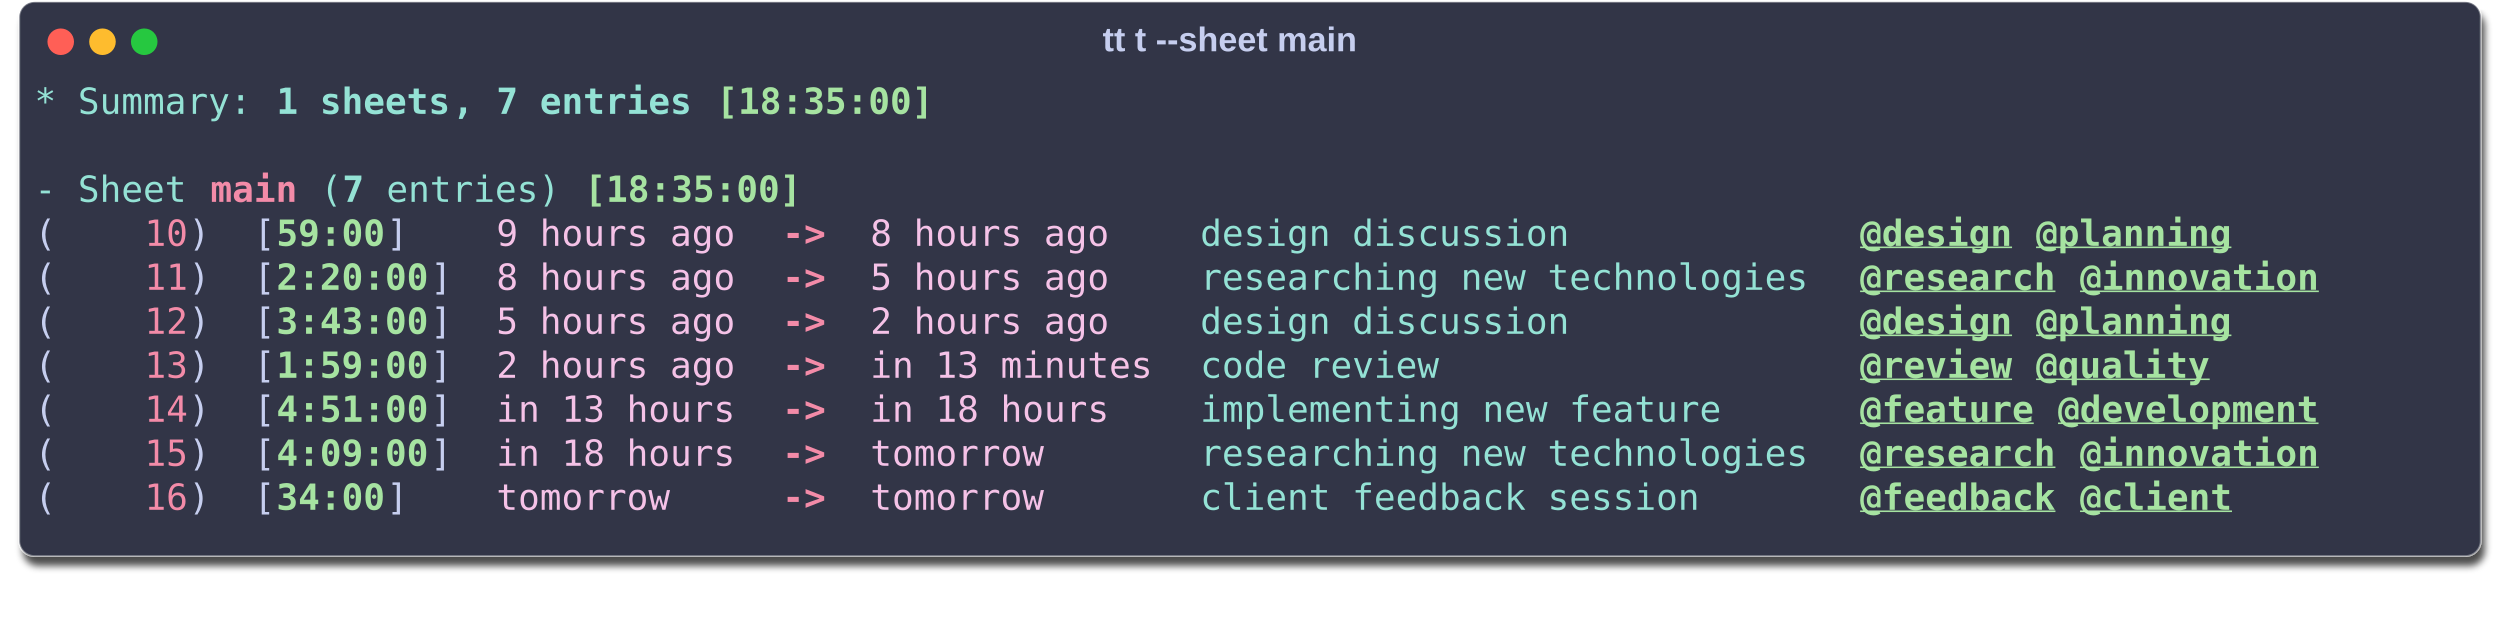
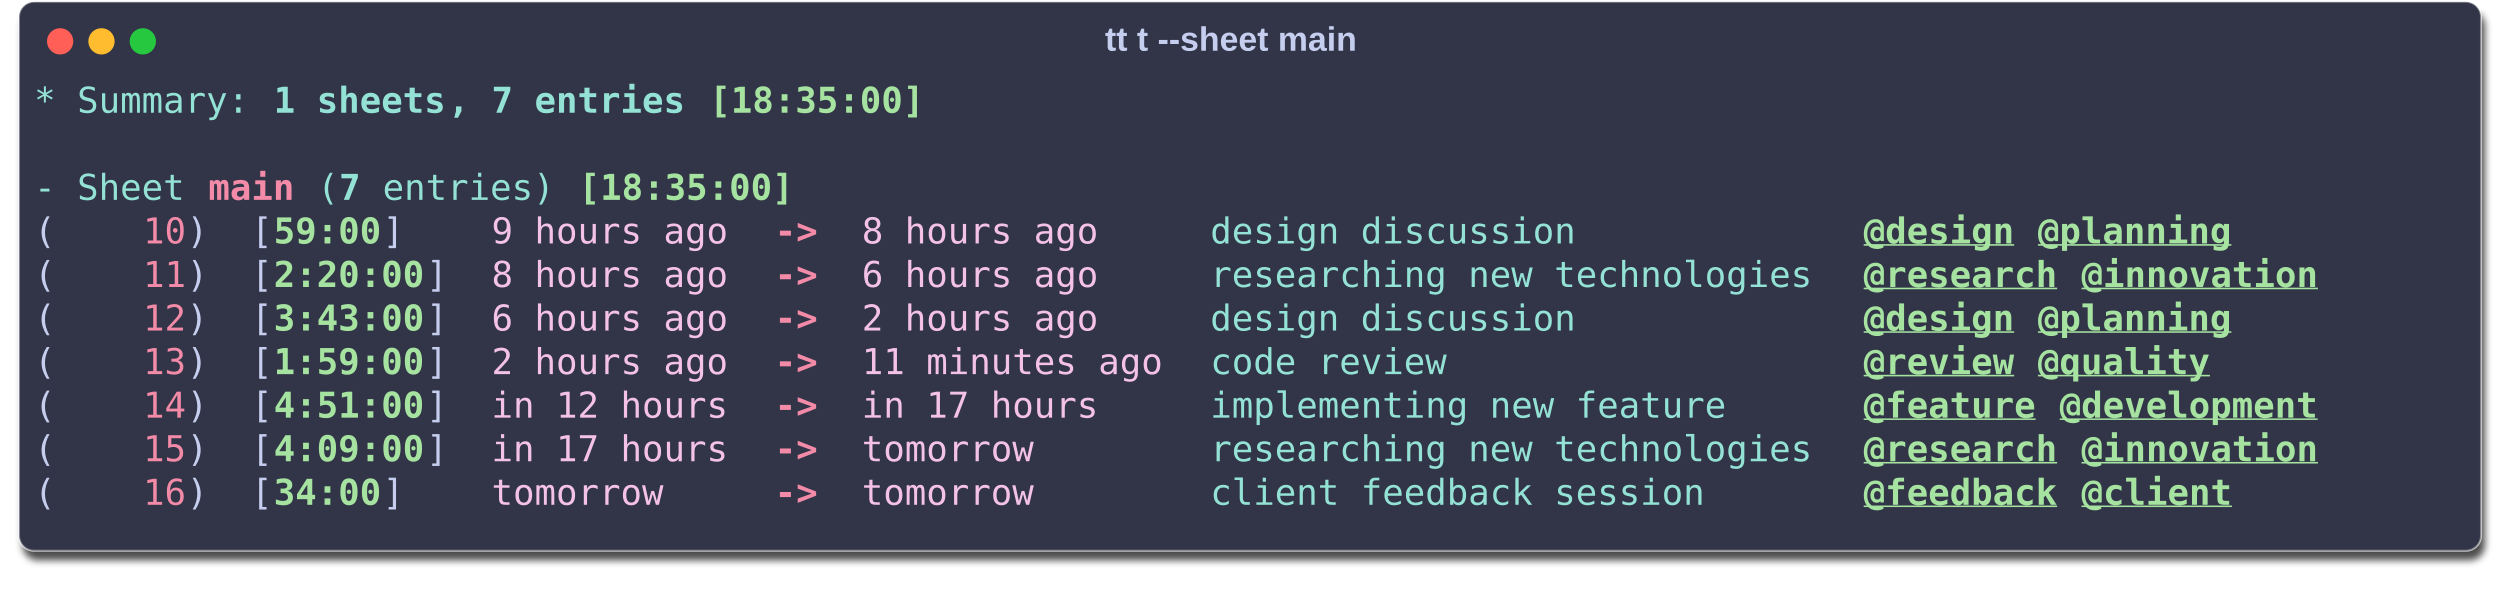
- <svg xmlns="http://www.w3.org/2000/svg" class="rich-terminal shadow" viewBox="0 0 1317.333 326.333">
+ <svg xmlns="http://www.w3.org/2000/svg" class="rich-terminal shadow" viewBox="0 0 1330.333 326.333">
  <style>

    @font-face {
        font-family: "Fira Code";
        src: local("FiraCode-Regular"),
                url("https://cdnjs.cloudflare.com/ajax/libs/firacode/6.2.0/woff2/FiraCode-Regular.woff2") format("woff2"),
                url("https://cdnjs.cloudflare.com/ajax/libs/firacode/6.2.0/woff/FiraCode-Regular.woff") format("woff");
        font-style: normal;
        font-weight: 400;
    }
    @font-face {
        font-family: "Fira Code";
        src: local("FiraCode-Bold"),
                url("https://cdnjs.cloudflare.com/ajax/libs/firacode/6.2.0/woff2/FiraCode-Bold.woff2") format("woff2"),
                url("https://cdnjs.cloudflare.com/ajax/libs/firacode/6.2.0/woff/FiraCode-Bold.woff") format("woff");
        font-style: bold;
        font-weight: 700;
    }

-     .terminal-1674080866-matrix {
+     .terminal-2524017535-matrix {
        font-family: Fira Code, monospace;
        font-size: 20px;
        line-height: 24.4px;
        font-variant-east-asian: full-width;
    }

-     .terminal-1674080866-title {
+     .terminal-2524017535-title {
        font-size: 18px;
        font-weight: bold;
        font-family: arial;
    }

    .shadow {
        -webkit-filter: drop-shadow( 2px 5px 2px rgba(0, 0, 0, .7));
        filter: drop-shadow( 2px 5px 2px rgba(0, 0, 0, .7));
    }
-     .terminal-1674080866-r1 { fill: #94e2d5 }
- .terminal-1674080866-r2 { fill: #c6ceef }
- .terminal-1674080866-r3 { fill: #94e2d5;font-weight: bold }
- .terminal-1674080866-r4 { fill: #a6e3a1;font-weight: bold }
- .terminal-1674080866-r5 { fill: #f38ba8;font-weight: bold }
- .terminal-1674080866-r6 { fill: #f38ba8 }
- .terminal-1674080866-r7 { fill: #f5c2e7 }
- .terminal-1674080866-r8 { fill: #a6e3a1;font-weight: bold;text-decoration: underline; }
+     .terminal-2524017535-r1 { fill: #94e2d5 }
+ .terminal-2524017535-r2 { fill: #c6ceef }
+ .terminal-2524017535-r3 { fill: #94e2d5;font-weight: bold }
+ .terminal-2524017535-r4 { fill: #a6e3a1;font-weight: bold }
+ .terminal-2524017535-r5 { fill: #f38ba8;font-weight: bold }
+ .terminal-2524017535-r6 { fill: #f38ba8 }
+ .terminal-2524017535-r7 { fill: #f5c2e7 }
+ .terminal-2524017535-r8 { fill: #a6e3a1;font-weight: bold;text-decoration: underline; }
    </style>
  <defs>
-     <clipPath id="terminal-1674080866-clip-terminal">
-       <rect x="0" y="0" width="1280.0" height="243.0" />
+     <clipPath id="terminal-2524017535-clip-terminal">
+       <rect x="0" y="0" width="1292.2" height="243.0" />
    </clipPath>
-     <clipPath id="terminal-1674080866-line-0">
-       <rect x="0" y="1.5" width="1281" height="24.65" />
+     <clipPath id="terminal-2524017535-line-0">
+       <rect x="0" y="1.5" width="1293.2" height="24.65" />
    </clipPath>
-     <clipPath id="terminal-1674080866-line-1">
-       <rect x="0" y="25.9" width="1281" height="24.65" />
+     <clipPath id="terminal-2524017535-line-1">
+       <rect x="0" y="25.9" width="1293.2" height="24.65" />
    </clipPath>
-     <clipPath id="terminal-1674080866-line-2">
-       <rect x="0" y="50.3" width="1281" height="24.65" />
+     <clipPath id="terminal-2524017535-line-2">
+       <rect x="0" y="50.3" width="1293.2" height="24.65" />
    </clipPath>
-     <clipPath id="terminal-1674080866-line-3">
-       <rect x="0" y="74.7" width="1281" height="24.65" />
+     <clipPath id="terminal-2524017535-line-3">
+       <rect x="0" y="74.7" width="1293.2" height="24.65" />
    </clipPath>
-     <clipPath id="terminal-1674080866-line-4">
-       <rect x="0" y="99.1" width="1281" height="24.65" />
+     <clipPath id="terminal-2524017535-line-4">
+       <rect x="0" y="99.1" width="1293.2" height="24.65" />
    </clipPath>
-     <clipPath id="terminal-1674080866-line-5">
-       <rect x="0" y="123.5" width="1281" height="24.65" />
+     <clipPath id="terminal-2524017535-line-5">
+       <rect x="0" y="123.5" width="1293.2" height="24.65" />
    </clipPath>
-     <clipPath id="terminal-1674080866-line-6">
-       <rect x="0" y="147.9" width="1281" height="24.65" />
+     <clipPath id="terminal-2524017535-line-6">
+       <rect x="0" y="147.9" width="1293.2" height="24.65" />
    </clipPath>
-     <clipPath id="terminal-1674080866-line-7">
-       <rect x="0" y="172.3" width="1281" height="24.65" />
+     <clipPath id="terminal-2524017535-line-7">
+       <rect x="0" y="172.3" width="1293.2" height="24.65" />
    </clipPath>
-     <clipPath id="terminal-1674080866-line-8">
-       <rect x="0" y="196.7" width="1281" height="24.65" />
+     <clipPath id="terminal-2524017535-line-8">
+       <rect x="0" y="196.7" width="1293.2" height="24.65" />
    </clipPath>
  </defs>
-   <rect fill="#303446" stroke="rgba(255,255,255,0.35)" stroke-width="1" x="10.167" y="1" width="1297" height="292" rx="8" />
-   <text class="terminal-1674080866-title" fill="#c6ceef" text-anchor="middle" x="648" y="27">tt t --sheet main</text>
+   <rect fill="#303446" stroke="rgba(255,255,255,0.35)" stroke-width="1" x="10.167" y="1" width="1310" height="292" rx="8" />
+   <text class="terminal-2524017535-title" fill="#c6ceef" text-anchor="middle" x="655" y="27">tt t --sheet main</text>
  <g transform="translate(32,22)">
    <circle cx="0" cy="0" r="7" fill="#ff5f57" />
    <circle cx="22" cy="0" r="7" fill="#febc2e" />
    <circle cx="44" cy="0" r="7" fill="#28c840" />
  </g>
-   <g transform="translate(18.16667, 41) scale(.95)" clip-path="url(#terminal-1674080866-clip-terminal)">
-     <g class="terminal-1674080866-matrix">
-       <text class="terminal-1674080866-r1" x="0" y="20" textLength="122" clip-path="url(#terminal-1674080866-line-0)">* Summary:</text>
-       <text class="terminal-1674080866-r3" x="134.2" y="20" textLength="97.6" clip-path="url(#terminal-1674080866-line-0)">1 sheets</text>
-       <text class="terminal-1674080866-r3" x="231.8" y="20" textLength="12.2" clip-path="url(#terminal-1674080866-line-0)">,</text>
-       <text class="terminal-1674080866-r3" x="256.2" y="20" textLength="109.8" clip-path="url(#terminal-1674080866-line-0)">7 entries</text>
-       <text class="terminal-1674080866-r4" x="378.2" y="20" textLength="122" clip-path="url(#terminal-1674080866-line-0)">[18:35:00]</text>
-       <text class="terminal-1674080866-r2" x="1281" y="20" textLength="12.2" clip-path="url(#terminal-1674080866-line-0)">
+   <g transform="translate(18.16667, 41) scale(.95)" clip-path="url(#terminal-2524017535-clip-terminal)">
+     <g class="terminal-2524017535-matrix">
+       <text class="terminal-2524017535-r1" x="0" y="20" textLength="122" clip-path="url(#terminal-2524017535-line-0)">* Summary:</text>
+       <text class="terminal-2524017535-r3" x="134.2" y="20" textLength="97.6" clip-path="url(#terminal-2524017535-line-0)">1 sheets</text>
+       <text class="terminal-2524017535-r3" x="231.8" y="20" textLength="12.2" clip-path="url(#terminal-2524017535-line-0)">,</text>
+       <text class="terminal-2524017535-r3" x="256.2" y="20" textLength="109.8" clip-path="url(#terminal-2524017535-line-0)">7 entries</text>
+       <text class="terminal-2524017535-r4" x="378.2" y="20" textLength="122" clip-path="url(#terminal-2524017535-line-0)">[18:35:00]</text>
+       <text class="terminal-2524017535-r2" x="1293.2" y="20" textLength="12.2" clip-path="url(#terminal-2524017535-line-0)">
</text>
-       <text class="terminal-1674080866-r2" x="1281" y="44.4" textLength="12.2" clip-path="url(#terminal-1674080866-line-1)">
+       <text class="terminal-2524017535-r2" x="1293.2" y="44.4" textLength="12.2" clip-path="url(#terminal-2524017535-line-1)">
</text>
-       <text class="terminal-1674080866-r1" x="0" y="68.8" textLength="85.4" clip-path="url(#terminal-1674080866-line-2)">- Sheet</text>
-       <text class="terminal-1674080866-r5" x="97.6" y="68.8" textLength="48.8" clip-path="url(#terminal-1674080866-line-2)">main</text>
-       <text class="terminal-1674080866-r1" x="158.6" y="68.8" textLength="12.2" clip-path="url(#terminal-1674080866-line-2)">(</text>
-       <text class="terminal-1674080866-r3" x="170.8" y="68.8" textLength="12.2" clip-path="url(#terminal-1674080866-line-2)">7</text>
-       <text class="terminal-1674080866-r1" x="195.2" y="68.8" textLength="97.6" clip-path="url(#terminal-1674080866-line-2)">entries)</text>
-       <text class="terminal-1674080866-r4" x="305" y="68.8" textLength="122" clip-path="url(#terminal-1674080866-line-2)">[18:35:00]</text>
-       <text class="terminal-1674080866-r2" x="1281" y="68.8" textLength="12.2" clip-path="url(#terminal-1674080866-line-2)">
+       <text class="terminal-2524017535-r1" x="0" y="68.8" textLength="85.4" clip-path="url(#terminal-2524017535-line-2)">- Sheet</text>
+       <text class="terminal-2524017535-r5" x="97.6" y="68.8" textLength="48.8" clip-path="url(#terminal-2524017535-line-2)">main</text>
+       <text class="terminal-2524017535-r1" x="158.6" y="68.8" textLength="12.2" clip-path="url(#terminal-2524017535-line-2)">(</text>
+       <text class="terminal-2524017535-r3" x="170.8" y="68.8" textLength="12.2" clip-path="url(#terminal-2524017535-line-2)">7</text>
+       <text class="terminal-2524017535-r1" x="195.2" y="68.8" textLength="97.6" clip-path="url(#terminal-2524017535-line-2)">entries)</text>
+       <text class="terminal-2524017535-r4" x="305" y="68.8" textLength="122" clip-path="url(#terminal-2524017535-line-2)">[18:35:00]</text>
+       <text class="terminal-2524017535-r2" x="1293.2" y="68.8" textLength="12.2" clip-path="url(#terminal-2524017535-line-2)">
</text>
-       <text class="terminal-1674080866-r2" x="0" y="93.2" textLength="61" clip-path="url(#terminal-1674080866-line-3)">    (</text>
-       <text class="terminal-1674080866-r6" x="61" y="93.2" textLength="24.4" clip-path="url(#terminal-1674080866-line-3)">10</text>
-       <text class="terminal-1674080866-r2" x="85.4" y="93.2" textLength="48.8" clip-path="url(#terminal-1674080866-line-3)">)  [</text>
-       <text class="terminal-1674080866-r4" x="134.2" y="93.2" textLength="61" clip-path="url(#terminal-1674080866-line-3)">59:00</text>
-       <text class="terminal-1674080866-r2" x="195.2" y="93.2" textLength="61" clip-path="url(#terminal-1674080866-line-3)">]    </text>
-       <text class="terminal-1674080866-r7" x="256.2" y="93.2" textLength="134.2" clip-path="url(#terminal-1674080866-line-3)">9 hours ago</text>
-       <text class="terminal-1674080866-r5" x="414.8" y="93.2" textLength="24.4" clip-path="url(#terminal-1674080866-line-3)">-&gt;</text>
-       <text class="terminal-1674080866-r7" x="463.6" y="93.2" textLength="134.2" clip-path="url(#terminal-1674080866-line-3)">8 hours ago</text>
-       <text class="terminal-1674080866-r1" x="646.6" y="93.2" textLength="207.4" clip-path="url(#terminal-1674080866-line-3)">design discussion</text>
-       <text class="terminal-1674080866-r8" x="1012.6" y="93.2" textLength="85.4" clip-path="url(#terminal-1674080866-line-3)">@design</text>
-       <text class="terminal-1674080866-r8" x="1110.2" y="93.2" textLength="109.8" clip-path="url(#terminal-1674080866-line-3)">@planning</text>
-       <text class="terminal-1674080866-r2" x="1281" y="93.2" textLength="12.2" clip-path="url(#terminal-1674080866-line-3)">
+       <text class="terminal-2524017535-r2" x="0" y="93.2" textLength="61" clip-path="url(#terminal-2524017535-line-3)">    (</text>
+       <text class="terminal-2524017535-r6" x="61" y="93.2" textLength="24.4" clip-path="url(#terminal-2524017535-line-3)">10</text>
+       <text class="terminal-2524017535-r2" x="85.4" y="93.2" textLength="48.8" clip-path="url(#terminal-2524017535-line-3)">)  [</text>
+       <text class="terminal-2524017535-r4" x="134.2" y="93.2" textLength="61" clip-path="url(#terminal-2524017535-line-3)">59:00</text>
+       <text class="terminal-2524017535-r2" x="195.2" y="93.2" textLength="61" clip-path="url(#terminal-2524017535-line-3)">]    </text>
+       <text class="terminal-2524017535-r7" x="256.2" y="93.2" textLength="134.2" clip-path="url(#terminal-2524017535-line-3)">9 hours ago</text>
+       <text class="terminal-2524017535-r5" x="414.8" y="93.2" textLength="24.4" clip-path="url(#terminal-2524017535-line-3)">-&gt;</text>
+       <text class="terminal-2524017535-r7" x="463.6" y="93.2" textLength="134.2" clip-path="url(#terminal-2524017535-line-3)">8 hours ago</text>
+       <text class="terminal-2524017535-r1" x="658.8" y="93.2" textLength="207.4" clip-path="url(#terminal-2524017535-line-3)">design discussion</text>
+       <text class="terminal-2524017535-r8" x="1024.8" y="93.2" textLength="85.4" clip-path="url(#terminal-2524017535-line-3)">@design</text>
+       <text class="terminal-2524017535-r8" x="1122.4" y="93.2" textLength="109.8" clip-path="url(#terminal-2524017535-line-3)">@planning</text>
+       <text class="terminal-2524017535-r2" x="1293.2" y="93.2" textLength="12.2" clip-path="url(#terminal-2524017535-line-3)">
</text>
-       <text class="terminal-1674080866-r2" x="0" y="117.6" textLength="61" clip-path="url(#terminal-1674080866-line-4)">    (</text>
-       <text class="terminal-1674080866-r6" x="61" y="117.6" textLength="24.4" clip-path="url(#terminal-1674080866-line-4)">11</text>
-       <text class="terminal-1674080866-r2" x="85.4" y="117.6" textLength="48.8" clip-path="url(#terminal-1674080866-line-4)">)  [</text>
-       <text class="terminal-1674080866-r4" x="134.2" y="117.6" textLength="85.4" clip-path="url(#terminal-1674080866-line-4)">2:20:00</text>
-       <text class="terminal-1674080866-r2" x="219.6" y="117.6" textLength="36.6" clip-path="url(#terminal-1674080866-line-4)">]  </text>
-       <text class="terminal-1674080866-r7" x="256.2" y="117.6" textLength="134.2" clip-path="url(#terminal-1674080866-line-4)">8 hours ago</text>
-       <text class="terminal-1674080866-r5" x="414.8" y="117.6" textLength="24.4" clip-path="url(#terminal-1674080866-line-4)">-&gt;</text>
-       <text class="terminal-1674080866-r7" x="463.6" y="117.6" textLength="134.2" clip-path="url(#terminal-1674080866-line-4)">5 hours ago</text>
-       <text class="terminal-1674080866-r1" x="646.6" y="117.6" textLength="341.6" clip-path="url(#terminal-1674080866-line-4)">researching new technologies</text>
-       <text class="terminal-1674080866-r8" x="1012.6" y="117.6" textLength="109.8" clip-path="url(#terminal-1674080866-line-4)">@research</text>
-       <text class="terminal-1674080866-r8" x="1134.6" y="117.6" textLength="134.2" clip-path="url(#terminal-1674080866-line-4)">@innovation</text>
-       <text class="terminal-1674080866-r2" x="1281" y="117.6" textLength="12.2" clip-path="url(#terminal-1674080866-line-4)">
+       <text class="terminal-2524017535-r2" x="0" y="117.6" textLength="61" clip-path="url(#terminal-2524017535-line-4)">    (</text>
+       <text class="terminal-2524017535-r6" x="61" y="117.6" textLength="24.4" clip-path="url(#terminal-2524017535-line-4)">11</text>
+       <text class="terminal-2524017535-r2" x="85.4" y="117.6" textLength="48.8" clip-path="url(#terminal-2524017535-line-4)">)  [</text>
+       <text class="terminal-2524017535-r4" x="134.2" y="117.6" textLength="85.4" clip-path="url(#terminal-2524017535-line-4)">2:20:00</text>
+       <text class="terminal-2524017535-r2" x="219.6" y="117.6" textLength="36.6" clip-path="url(#terminal-2524017535-line-4)">]  </text>
+       <text class="terminal-2524017535-r7" x="256.2" y="117.6" textLength="134.2" clip-path="url(#terminal-2524017535-line-4)">8 hours ago</text>
+       <text class="terminal-2524017535-r5" x="414.8" y="117.6" textLength="24.4" clip-path="url(#terminal-2524017535-line-4)">-&gt;</text>
+       <text class="terminal-2524017535-r7" x="463.6" y="117.6" textLength="134.2" clip-path="url(#terminal-2524017535-line-4)">6 hours ago</text>
+       <text class="terminal-2524017535-r1" x="658.8" y="117.6" textLength="341.6" clip-path="url(#terminal-2524017535-line-4)">researching new technologies</text>
+       <text class="terminal-2524017535-r8" x="1024.8" y="117.6" textLength="109.8" clip-path="url(#terminal-2524017535-line-4)">@research</text>
+       <text class="terminal-2524017535-r8" x="1146.8" y="117.6" textLength="134.2" clip-path="url(#terminal-2524017535-line-4)">@innovation</text>
+       <text class="terminal-2524017535-r2" x="1293.2" y="117.6" textLength="12.2" clip-path="url(#terminal-2524017535-line-4)">
</text>
-       <text class="terminal-1674080866-r2" x="0" y="142" textLength="61" clip-path="url(#terminal-1674080866-line-5)">    (</text>
-       <text class="terminal-1674080866-r6" x="61" y="142" textLength="24.4" clip-path="url(#terminal-1674080866-line-5)">12</text>
-       <text class="terminal-1674080866-r2" x="85.4" y="142" textLength="48.8" clip-path="url(#terminal-1674080866-line-5)">)  [</text>
-       <text class="terminal-1674080866-r4" x="134.2" y="142" textLength="85.4" clip-path="url(#terminal-1674080866-line-5)">3:43:00</text>
-       <text class="terminal-1674080866-r2" x="219.6" y="142" textLength="36.6" clip-path="url(#terminal-1674080866-line-5)">]  </text>
-       <text class="terminal-1674080866-r7" x="256.2" y="142" textLength="134.2" clip-path="url(#terminal-1674080866-line-5)">5 hours ago</text>
-       <text class="terminal-1674080866-r5" x="414.8" y="142" textLength="24.4" clip-path="url(#terminal-1674080866-line-5)">-&gt;</text>
-       <text class="terminal-1674080866-r7" x="463.6" y="142" textLength="134.2" clip-path="url(#terminal-1674080866-line-5)">2 hours ago</text>
-       <text class="terminal-1674080866-r1" x="646.6" y="142" textLength="207.4" clip-path="url(#terminal-1674080866-line-5)">design discussion</text>
-       <text class="terminal-1674080866-r8" x="1012.6" y="142" textLength="85.4" clip-path="url(#terminal-1674080866-line-5)">@design</text>
-       <text class="terminal-1674080866-r8" x="1110.2" y="142" textLength="109.8" clip-path="url(#terminal-1674080866-line-5)">@planning</text>
-       <text class="terminal-1674080866-r2" x="1281" y="142" textLength="12.2" clip-path="url(#terminal-1674080866-line-5)">
+       <text class="terminal-2524017535-r2" x="0" y="142" textLength="61" clip-path="url(#terminal-2524017535-line-5)">    (</text>
+       <text class="terminal-2524017535-r6" x="61" y="142" textLength="24.4" clip-path="url(#terminal-2524017535-line-5)">12</text>
+       <text class="terminal-2524017535-r2" x="85.4" y="142" textLength="48.8" clip-path="url(#terminal-2524017535-line-5)">)  [</text>
+       <text class="terminal-2524017535-r4" x="134.2" y="142" textLength="85.4" clip-path="url(#terminal-2524017535-line-5)">3:43:00</text>
+       <text class="terminal-2524017535-r2" x="219.6" y="142" textLength="36.6" clip-path="url(#terminal-2524017535-line-5)">]  </text>
+       <text class="terminal-2524017535-r7" x="256.2" y="142" textLength="134.2" clip-path="url(#terminal-2524017535-line-5)">6 hours ago</text>
+       <text class="terminal-2524017535-r5" x="414.8" y="142" textLength="24.4" clip-path="url(#terminal-2524017535-line-5)">-&gt;</text>
+       <text class="terminal-2524017535-r7" x="463.6" y="142" textLength="134.2" clip-path="url(#terminal-2524017535-line-5)">2 hours ago</text>
+       <text class="terminal-2524017535-r1" x="658.8" y="142" textLength="207.4" clip-path="url(#terminal-2524017535-line-5)">design discussion</text>
+       <text class="terminal-2524017535-r8" x="1024.8" y="142" textLength="85.4" clip-path="url(#terminal-2524017535-line-5)">@design</text>
+       <text class="terminal-2524017535-r8" x="1122.4" y="142" textLength="109.8" clip-path="url(#terminal-2524017535-line-5)">@planning</text>
+       <text class="terminal-2524017535-r2" x="1293.2" y="142" textLength="12.2" clip-path="url(#terminal-2524017535-line-5)">
</text>
-       <text class="terminal-1674080866-r2" x="0" y="166.4" textLength="61" clip-path="url(#terminal-1674080866-line-6)">    (</text>
-       <text class="terminal-1674080866-r6" x="61" y="166.4" textLength="24.4" clip-path="url(#terminal-1674080866-line-6)">13</text>
-       <text class="terminal-1674080866-r2" x="85.4" y="166.4" textLength="48.8" clip-path="url(#terminal-1674080866-line-6)">)  [</text>
-       <text class="terminal-1674080866-r4" x="134.2" y="166.4" textLength="85.4" clip-path="url(#terminal-1674080866-line-6)">1:59:00</text>
-       <text class="terminal-1674080866-r2" x="219.6" y="166.4" textLength="36.6" clip-path="url(#terminal-1674080866-line-6)">]  </text>
-       <text class="terminal-1674080866-r7" x="256.2" y="166.4" textLength="134.2" clip-path="url(#terminal-1674080866-line-6)">2 hours ago</text>
-       <text class="terminal-1674080866-r5" x="414.8" y="166.4" textLength="24.4" clip-path="url(#terminal-1674080866-line-6)">-&gt;</text>
-       <text class="terminal-1674080866-r7" x="463.6" y="166.4" textLength="158.6" clip-path="url(#terminal-1674080866-line-6)">in 13 minutes</text>
-       <text class="terminal-1674080866-r1" x="646.6" y="166.4" textLength="134.2" clip-path="url(#terminal-1674080866-line-6)">code review</text>
-       <text class="terminal-1674080866-r8" x="1012.6" y="166.4" textLength="85.4" clip-path="url(#terminal-1674080866-line-6)">@review</text>
-       <text class="terminal-1674080866-r8" x="1110.2" y="166.4" textLength="97.6" clip-path="url(#terminal-1674080866-line-6)">@quality</text>
-       <text class="terminal-1674080866-r2" x="1281" y="166.4" textLength="12.2" clip-path="url(#terminal-1674080866-line-6)">
+       <text class="terminal-2524017535-r2" x="0" y="166.4" textLength="61" clip-path="url(#terminal-2524017535-line-6)">    (</text>
+       <text class="terminal-2524017535-r6" x="61" y="166.4" textLength="24.4" clip-path="url(#terminal-2524017535-line-6)">13</text>
+       <text class="terminal-2524017535-r2" x="85.4" y="166.4" textLength="48.8" clip-path="url(#terminal-2524017535-line-6)">)  [</text>
+       <text class="terminal-2524017535-r4" x="134.2" y="166.4" textLength="85.4" clip-path="url(#terminal-2524017535-line-6)">1:59:00</text>
+       <text class="terminal-2524017535-r2" x="219.6" y="166.4" textLength="36.6" clip-path="url(#terminal-2524017535-line-6)">]  </text>
+       <text class="terminal-2524017535-r7" x="256.2" y="166.4" textLength="134.2" clip-path="url(#terminal-2524017535-line-6)">2 hours ago</text>
+       <text class="terminal-2524017535-r5" x="414.8" y="166.4" textLength="24.4" clip-path="url(#terminal-2524017535-line-6)">-&gt;</text>
+       <text class="terminal-2524017535-r7" x="463.6" y="166.4" textLength="170.8" clip-path="url(#terminal-2524017535-line-6)">11 minutes ago</text>
+       <text class="terminal-2524017535-r1" x="658.8" y="166.4" textLength="134.2" clip-path="url(#terminal-2524017535-line-6)">code review</text>
+       <text class="terminal-2524017535-r8" x="1024.8" y="166.4" textLength="85.4" clip-path="url(#terminal-2524017535-line-6)">@review</text>
+       <text class="terminal-2524017535-r8" x="1122.4" y="166.4" textLength="97.6" clip-path="url(#terminal-2524017535-line-6)">@quality</text>
+       <text class="terminal-2524017535-r2" x="1293.2" y="166.4" textLength="12.2" clip-path="url(#terminal-2524017535-line-6)">
</text>
-       <text class="terminal-1674080866-r2" x="0" y="190.8" textLength="61" clip-path="url(#terminal-1674080866-line-7)">    (</text>
-       <text class="terminal-1674080866-r6" x="61" y="190.8" textLength="24.4" clip-path="url(#terminal-1674080866-line-7)">14</text>
-       <text class="terminal-1674080866-r2" x="85.4" y="190.8" textLength="48.8" clip-path="url(#terminal-1674080866-line-7)">)  [</text>
-       <text class="terminal-1674080866-r4" x="134.2" y="190.8" textLength="85.4" clip-path="url(#terminal-1674080866-line-7)">4:51:00</text>
-       <text class="terminal-1674080866-r2" x="219.6" y="190.8" textLength="36.6" clip-path="url(#terminal-1674080866-line-7)">]  </text>
-       <text class="terminal-1674080866-r7" x="256.2" y="190.8" textLength="134.2" clip-path="url(#terminal-1674080866-line-7)">in 13 hours</text>
-       <text class="terminal-1674080866-r5" x="414.8" y="190.8" textLength="24.4" clip-path="url(#terminal-1674080866-line-7)">-&gt;</text>
-       <text class="terminal-1674080866-r7" x="463.6" y="190.8" textLength="134.2" clip-path="url(#terminal-1674080866-line-7)">in 18 hours</text>
-       <text class="terminal-1674080866-r1" x="646.6" y="190.8" textLength="292.8" clip-path="url(#terminal-1674080866-line-7)">implementing new feature</text>
-       <text class="terminal-1674080866-r8" x="1012.6" y="190.8" textLength="97.6" clip-path="url(#terminal-1674080866-line-7)">@feature</text>
-       <text class="terminal-1674080866-r8" x="1122.4" y="190.8" textLength="146.4" clip-path="url(#terminal-1674080866-line-7)">@development</text>
-       <text class="terminal-1674080866-r2" x="1281" y="190.8" textLength="12.2" clip-path="url(#terminal-1674080866-line-7)">
+       <text class="terminal-2524017535-r2" x="0" y="190.8" textLength="61" clip-path="url(#terminal-2524017535-line-7)">    (</text>
+       <text class="terminal-2524017535-r6" x="61" y="190.8" textLength="24.4" clip-path="url(#terminal-2524017535-line-7)">14</text>
+       <text class="terminal-2524017535-r2" x="85.4" y="190.8" textLength="48.8" clip-path="url(#terminal-2524017535-line-7)">)  [</text>
+       <text class="terminal-2524017535-r4" x="134.2" y="190.8" textLength="85.4" clip-path="url(#terminal-2524017535-line-7)">4:51:00</text>
+       <text class="terminal-2524017535-r2" x="219.6" y="190.8" textLength="36.6" clip-path="url(#terminal-2524017535-line-7)">]  </text>
+       <text class="terminal-2524017535-r7" x="256.2" y="190.8" textLength="134.2" clip-path="url(#terminal-2524017535-line-7)">in 12 hours</text>
+       <text class="terminal-2524017535-r5" x="414.8" y="190.8" textLength="24.4" clip-path="url(#terminal-2524017535-line-7)">-&gt;</text>
+       <text class="terminal-2524017535-r7" x="463.6" y="190.8" textLength="134.2" clip-path="url(#terminal-2524017535-line-7)">in 17 hours</text>
+       <text class="terminal-2524017535-r1" x="658.8" y="190.8" textLength="292.8" clip-path="url(#terminal-2524017535-line-7)">implementing new feature</text>
+       <text class="terminal-2524017535-r8" x="1024.8" y="190.8" textLength="97.6" clip-path="url(#terminal-2524017535-line-7)">@feature</text>
+       <text class="terminal-2524017535-r8" x="1134.6" y="190.8" textLength="146.4" clip-path="url(#terminal-2524017535-line-7)">@development</text>
+       <text class="terminal-2524017535-r2" x="1293.2" y="190.8" textLength="12.2" clip-path="url(#terminal-2524017535-line-7)">
</text>
-       <text class="terminal-1674080866-r2" x="0" y="215.2" textLength="61" clip-path="url(#terminal-1674080866-line-8)">    (</text>
-       <text class="terminal-1674080866-r6" x="61" y="215.2" textLength="24.4" clip-path="url(#terminal-1674080866-line-8)">15</text>
-       <text class="terminal-1674080866-r2" x="85.4" y="215.2" textLength="48.8" clip-path="url(#terminal-1674080866-line-8)">)  [</text>
-       <text class="terminal-1674080866-r4" x="134.2" y="215.2" textLength="85.4" clip-path="url(#terminal-1674080866-line-8)">4:09:00</text>
-       <text class="terminal-1674080866-r2" x="219.6" y="215.2" textLength="36.6" clip-path="url(#terminal-1674080866-line-8)">]  </text>
-       <text class="terminal-1674080866-r7" x="256.2" y="215.2" textLength="134.2" clip-path="url(#terminal-1674080866-line-8)">in 18 hours</text>
-       <text class="terminal-1674080866-r5" x="414.8" y="215.2" textLength="24.4" clip-path="url(#terminal-1674080866-line-8)">-&gt;</text>
-       <text class="terminal-1674080866-r7" x="463.6" y="215.2" textLength="97.6" clip-path="url(#terminal-1674080866-line-8)">tomorrow</text>
-       <text class="terminal-1674080866-r1" x="646.6" y="215.2" textLength="341.6" clip-path="url(#terminal-1674080866-line-8)">researching new technologies</text>
-       <text class="terminal-1674080866-r8" x="1012.6" y="215.2" textLength="109.8" clip-path="url(#terminal-1674080866-line-8)">@research</text>
-       <text class="terminal-1674080866-r8" x="1134.6" y="215.2" textLength="134.2" clip-path="url(#terminal-1674080866-line-8)">@innovation</text>
-       <text class="terminal-1674080866-r2" x="1281" y="215.2" textLength="12.2" clip-path="url(#terminal-1674080866-line-8)">
+       <text class="terminal-2524017535-r2" x="0" y="215.2" textLength="61" clip-path="url(#terminal-2524017535-line-8)">    (</text>
+       <text class="terminal-2524017535-r6" x="61" y="215.2" textLength="24.4" clip-path="url(#terminal-2524017535-line-8)">15</text>
+       <text class="terminal-2524017535-r2" x="85.4" y="215.2" textLength="48.8" clip-path="url(#terminal-2524017535-line-8)">)  [</text>
+       <text class="terminal-2524017535-r4" x="134.2" y="215.2" textLength="85.4" clip-path="url(#terminal-2524017535-line-8)">4:09:00</text>
+       <text class="terminal-2524017535-r2" x="219.6" y="215.2" textLength="36.6" clip-path="url(#terminal-2524017535-line-8)">]  </text>
+       <text class="terminal-2524017535-r7" x="256.2" y="215.2" textLength="134.2" clip-path="url(#terminal-2524017535-line-8)">in 17 hours</text>
+       <text class="terminal-2524017535-r5" x="414.8" y="215.2" textLength="24.4" clip-path="url(#terminal-2524017535-line-8)">-&gt;</text>
+       <text class="terminal-2524017535-r7" x="463.6" y="215.2" textLength="97.6" clip-path="url(#terminal-2524017535-line-8)">tomorrow</text>
+       <text class="terminal-2524017535-r1" x="658.8" y="215.2" textLength="341.6" clip-path="url(#terminal-2524017535-line-8)">researching new technologies</text>
+       <text class="terminal-2524017535-r8" x="1024.8" y="215.2" textLength="109.8" clip-path="url(#terminal-2524017535-line-8)">@research</text>
+       <text class="terminal-2524017535-r8" x="1146.8" y="215.2" textLength="134.2" clip-path="url(#terminal-2524017535-line-8)">@innovation</text>
+       <text class="terminal-2524017535-r2" x="1293.2" y="215.2" textLength="12.2" clip-path="url(#terminal-2524017535-line-8)">
</text>
-       <text class="terminal-1674080866-r2" x="0" y="239.6" textLength="61" clip-path="url(#terminal-1674080866-line-9)">    (</text>
-       <text class="terminal-1674080866-r6" x="61" y="239.6" textLength="24.4" clip-path="url(#terminal-1674080866-line-9)">16</text>
-       <text class="terminal-1674080866-r2" x="85.4" y="239.6" textLength="48.8" clip-path="url(#terminal-1674080866-line-9)">)  [</text>
-       <text class="terminal-1674080866-r4" x="134.2" y="239.6" textLength="61" clip-path="url(#terminal-1674080866-line-9)">34:00</text>
-       <text class="terminal-1674080866-r2" x="195.2" y="239.6" textLength="61" clip-path="url(#terminal-1674080866-line-9)">]    </text>
-       <text class="terminal-1674080866-r7" x="256.2" y="239.6" textLength="97.6" clip-path="url(#terminal-1674080866-line-9)">tomorrow</text>
-       <text class="terminal-1674080866-r5" x="414.8" y="239.6" textLength="24.4" clip-path="url(#terminal-1674080866-line-9)">-&gt;</text>
-       <text class="terminal-1674080866-r7" x="463.6" y="239.6" textLength="97.6" clip-path="url(#terminal-1674080866-line-9)">tomorrow</text>
-       <text class="terminal-1674080866-r1" x="646.6" y="239.6" textLength="280.6" clip-path="url(#terminal-1674080866-line-9)">client feedback session</text>
-       <text class="terminal-1674080866-r8" x="1012.6" y="239.6" textLength="109.8" clip-path="url(#terminal-1674080866-line-9)">@feedback</text>
-       <text class="terminal-1674080866-r8" x="1134.6" y="239.6" textLength="85.4" clip-path="url(#terminal-1674080866-line-9)">@client</text>
-       <text class="terminal-1674080866-r2" x="1281" y="239.6" textLength="12.2" clip-path="url(#terminal-1674080866-line-9)">
+       <text class="terminal-2524017535-r2" x="0" y="239.6" textLength="61" clip-path="url(#terminal-2524017535-line-9)">    (</text>
+       <text class="terminal-2524017535-r6" x="61" y="239.6" textLength="24.4" clip-path="url(#terminal-2524017535-line-9)">16</text>
+       <text class="terminal-2524017535-r2" x="85.4" y="239.6" textLength="48.8" clip-path="url(#terminal-2524017535-line-9)">)  [</text>
+       <text class="terminal-2524017535-r4" x="134.2" y="239.6" textLength="61" clip-path="url(#terminal-2524017535-line-9)">34:00</text>
+       <text class="terminal-2524017535-r2" x="195.2" y="239.6" textLength="61" clip-path="url(#terminal-2524017535-line-9)">]    </text>
+       <text class="terminal-2524017535-r7" x="256.2" y="239.6" textLength="97.6" clip-path="url(#terminal-2524017535-line-9)">tomorrow</text>
+       <text class="terminal-2524017535-r5" x="414.8" y="239.6" textLength="24.4" clip-path="url(#terminal-2524017535-line-9)">-&gt;</text>
+       <text class="terminal-2524017535-r7" x="463.6" y="239.6" textLength="97.6" clip-path="url(#terminal-2524017535-line-9)">tomorrow</text>
+       <text class="terminal-2524017535-r1" x="658.8" y="239.6" textLength="280.6" clip-path="url(#terminal-2524017535-line-9)">client feedback session</text>
+       <text class="terminal-2524017535-r8" x="1024.8" y="239.6" textLength="109.8" clip-path="url(#terminal-2524017535-line-9)">@feedback</text>
+       <text class="terminal-2524017535-r8" x="1146.8" y="239.6" textLength="85.4" clip-path="url(#terminal-2524017535-line-9)">@client</text>
+       <text class="terminal-2524017535-r2" x="1293.2" y="239.6" textLength="12.2" clip-path="url(#terminal-2524017535-line-9)">
</text>
    </g>
  </g>
</svg>
